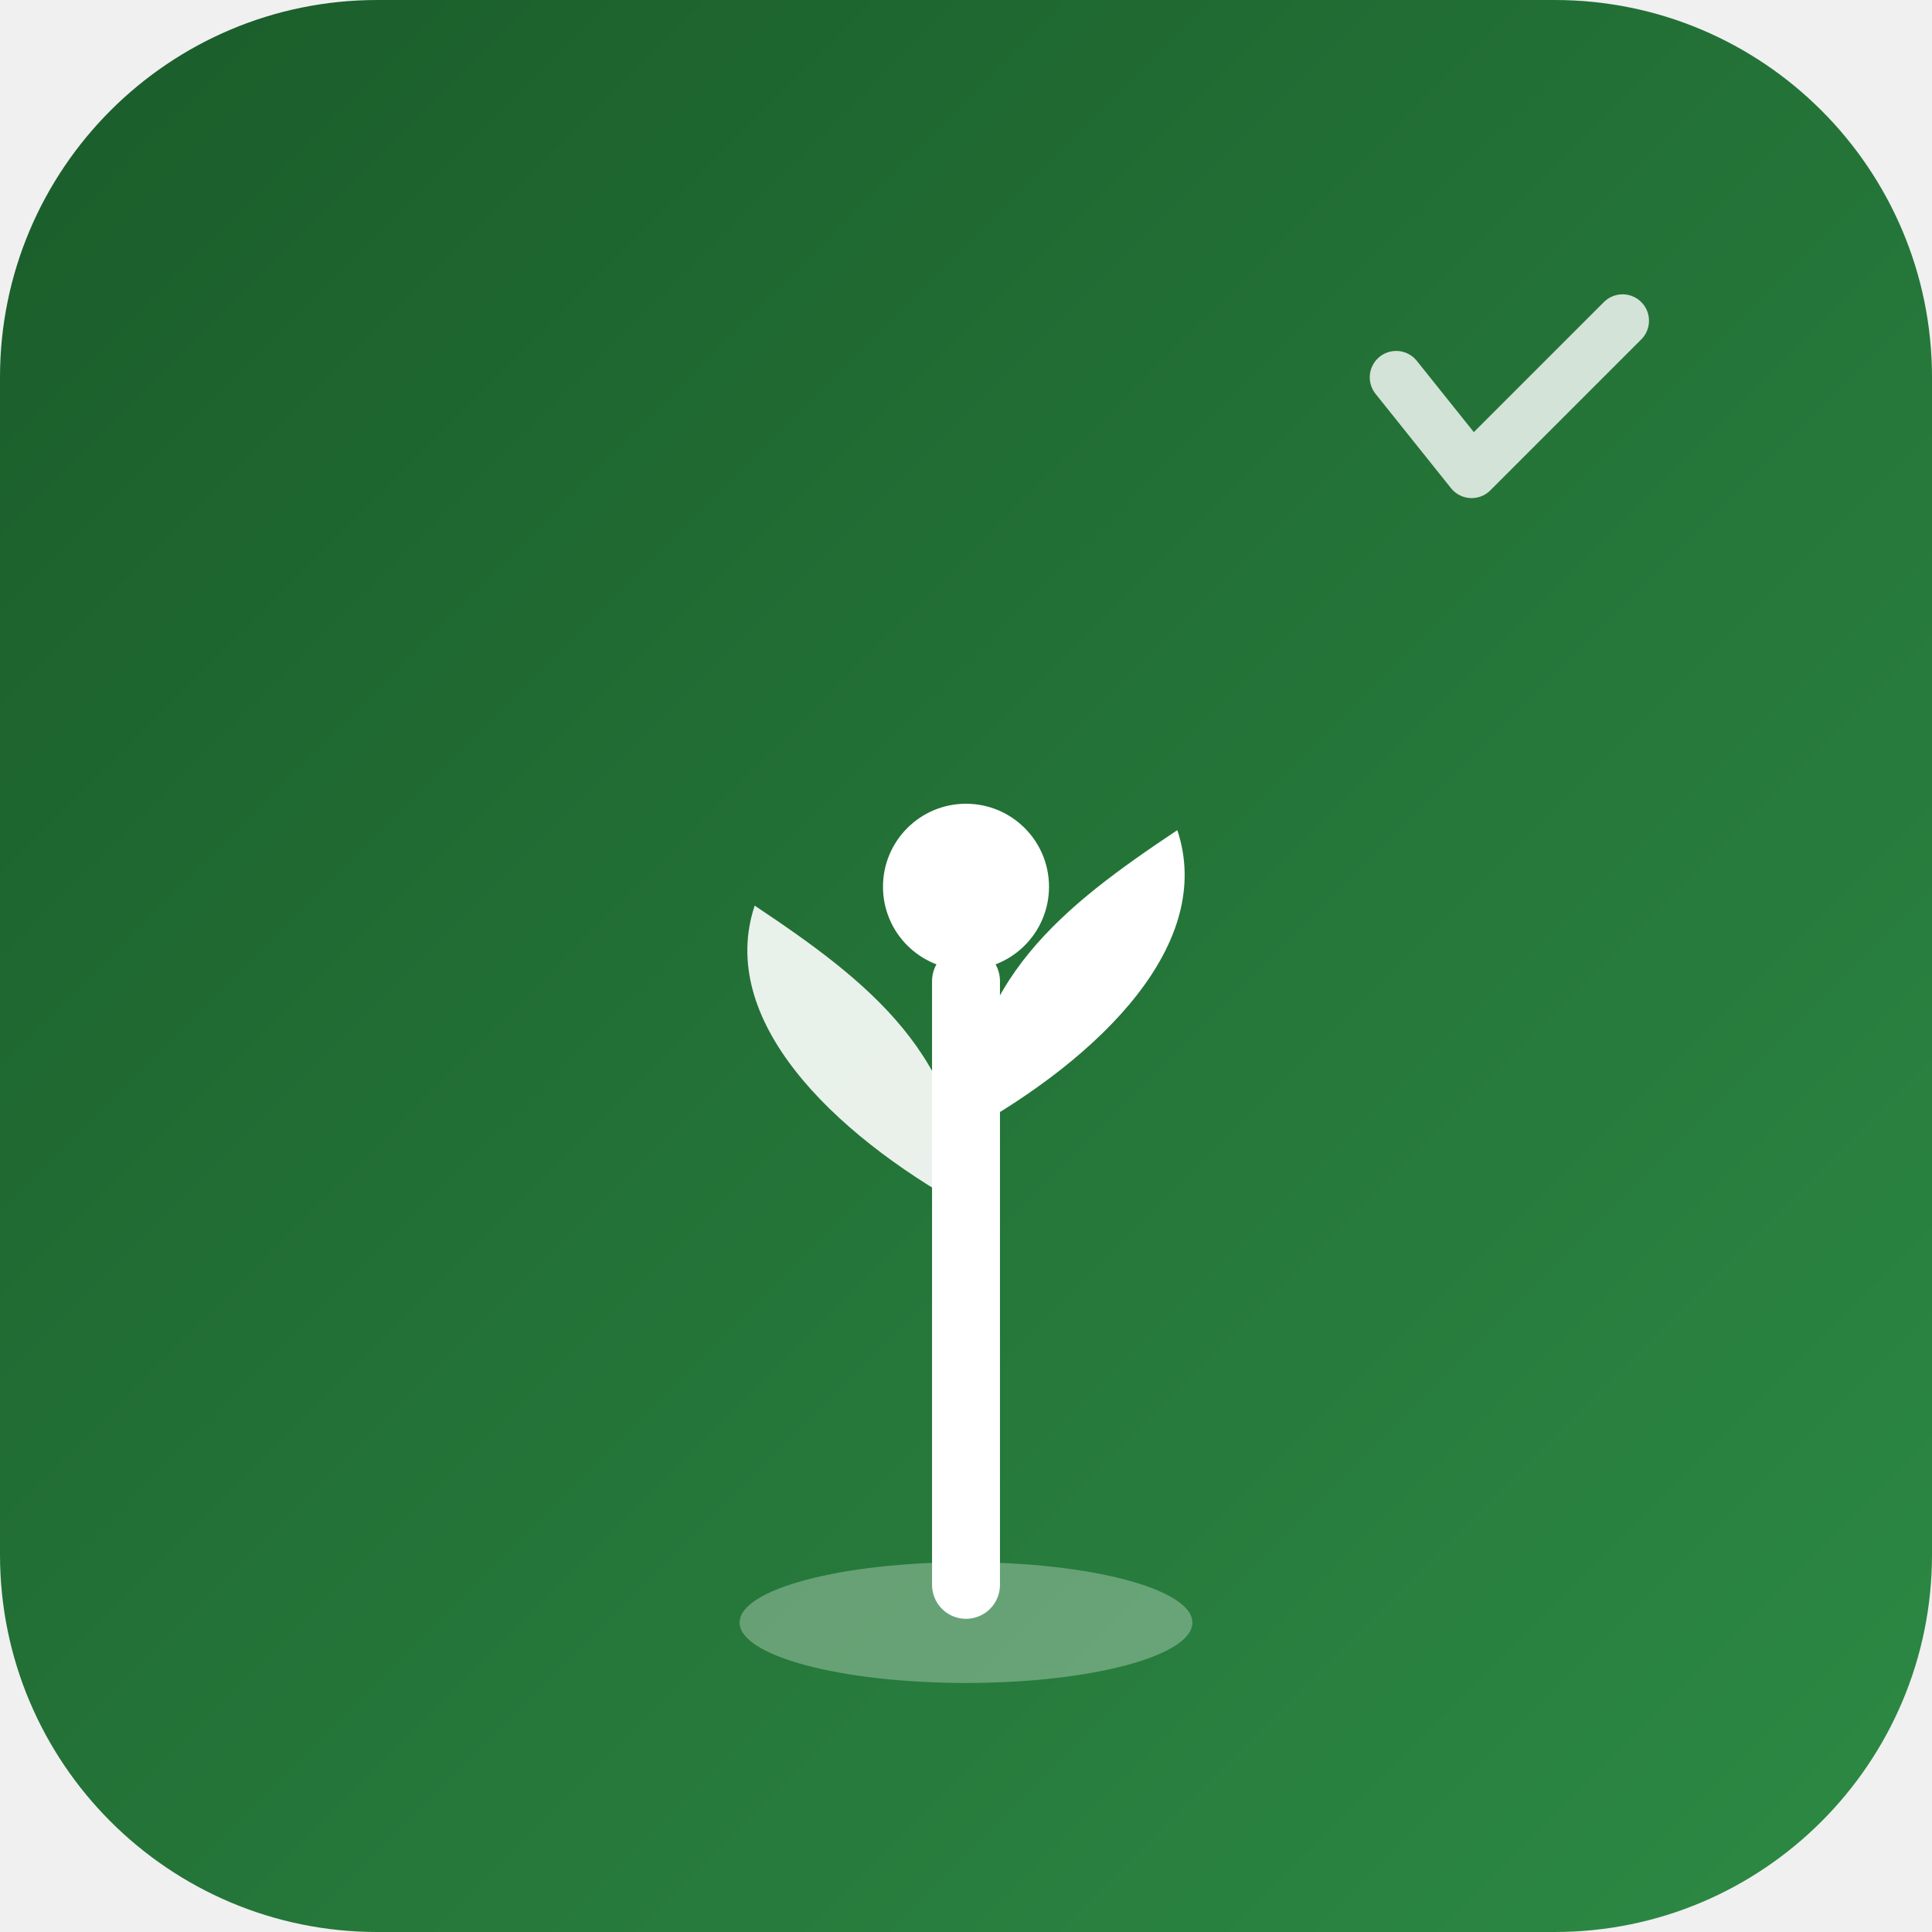
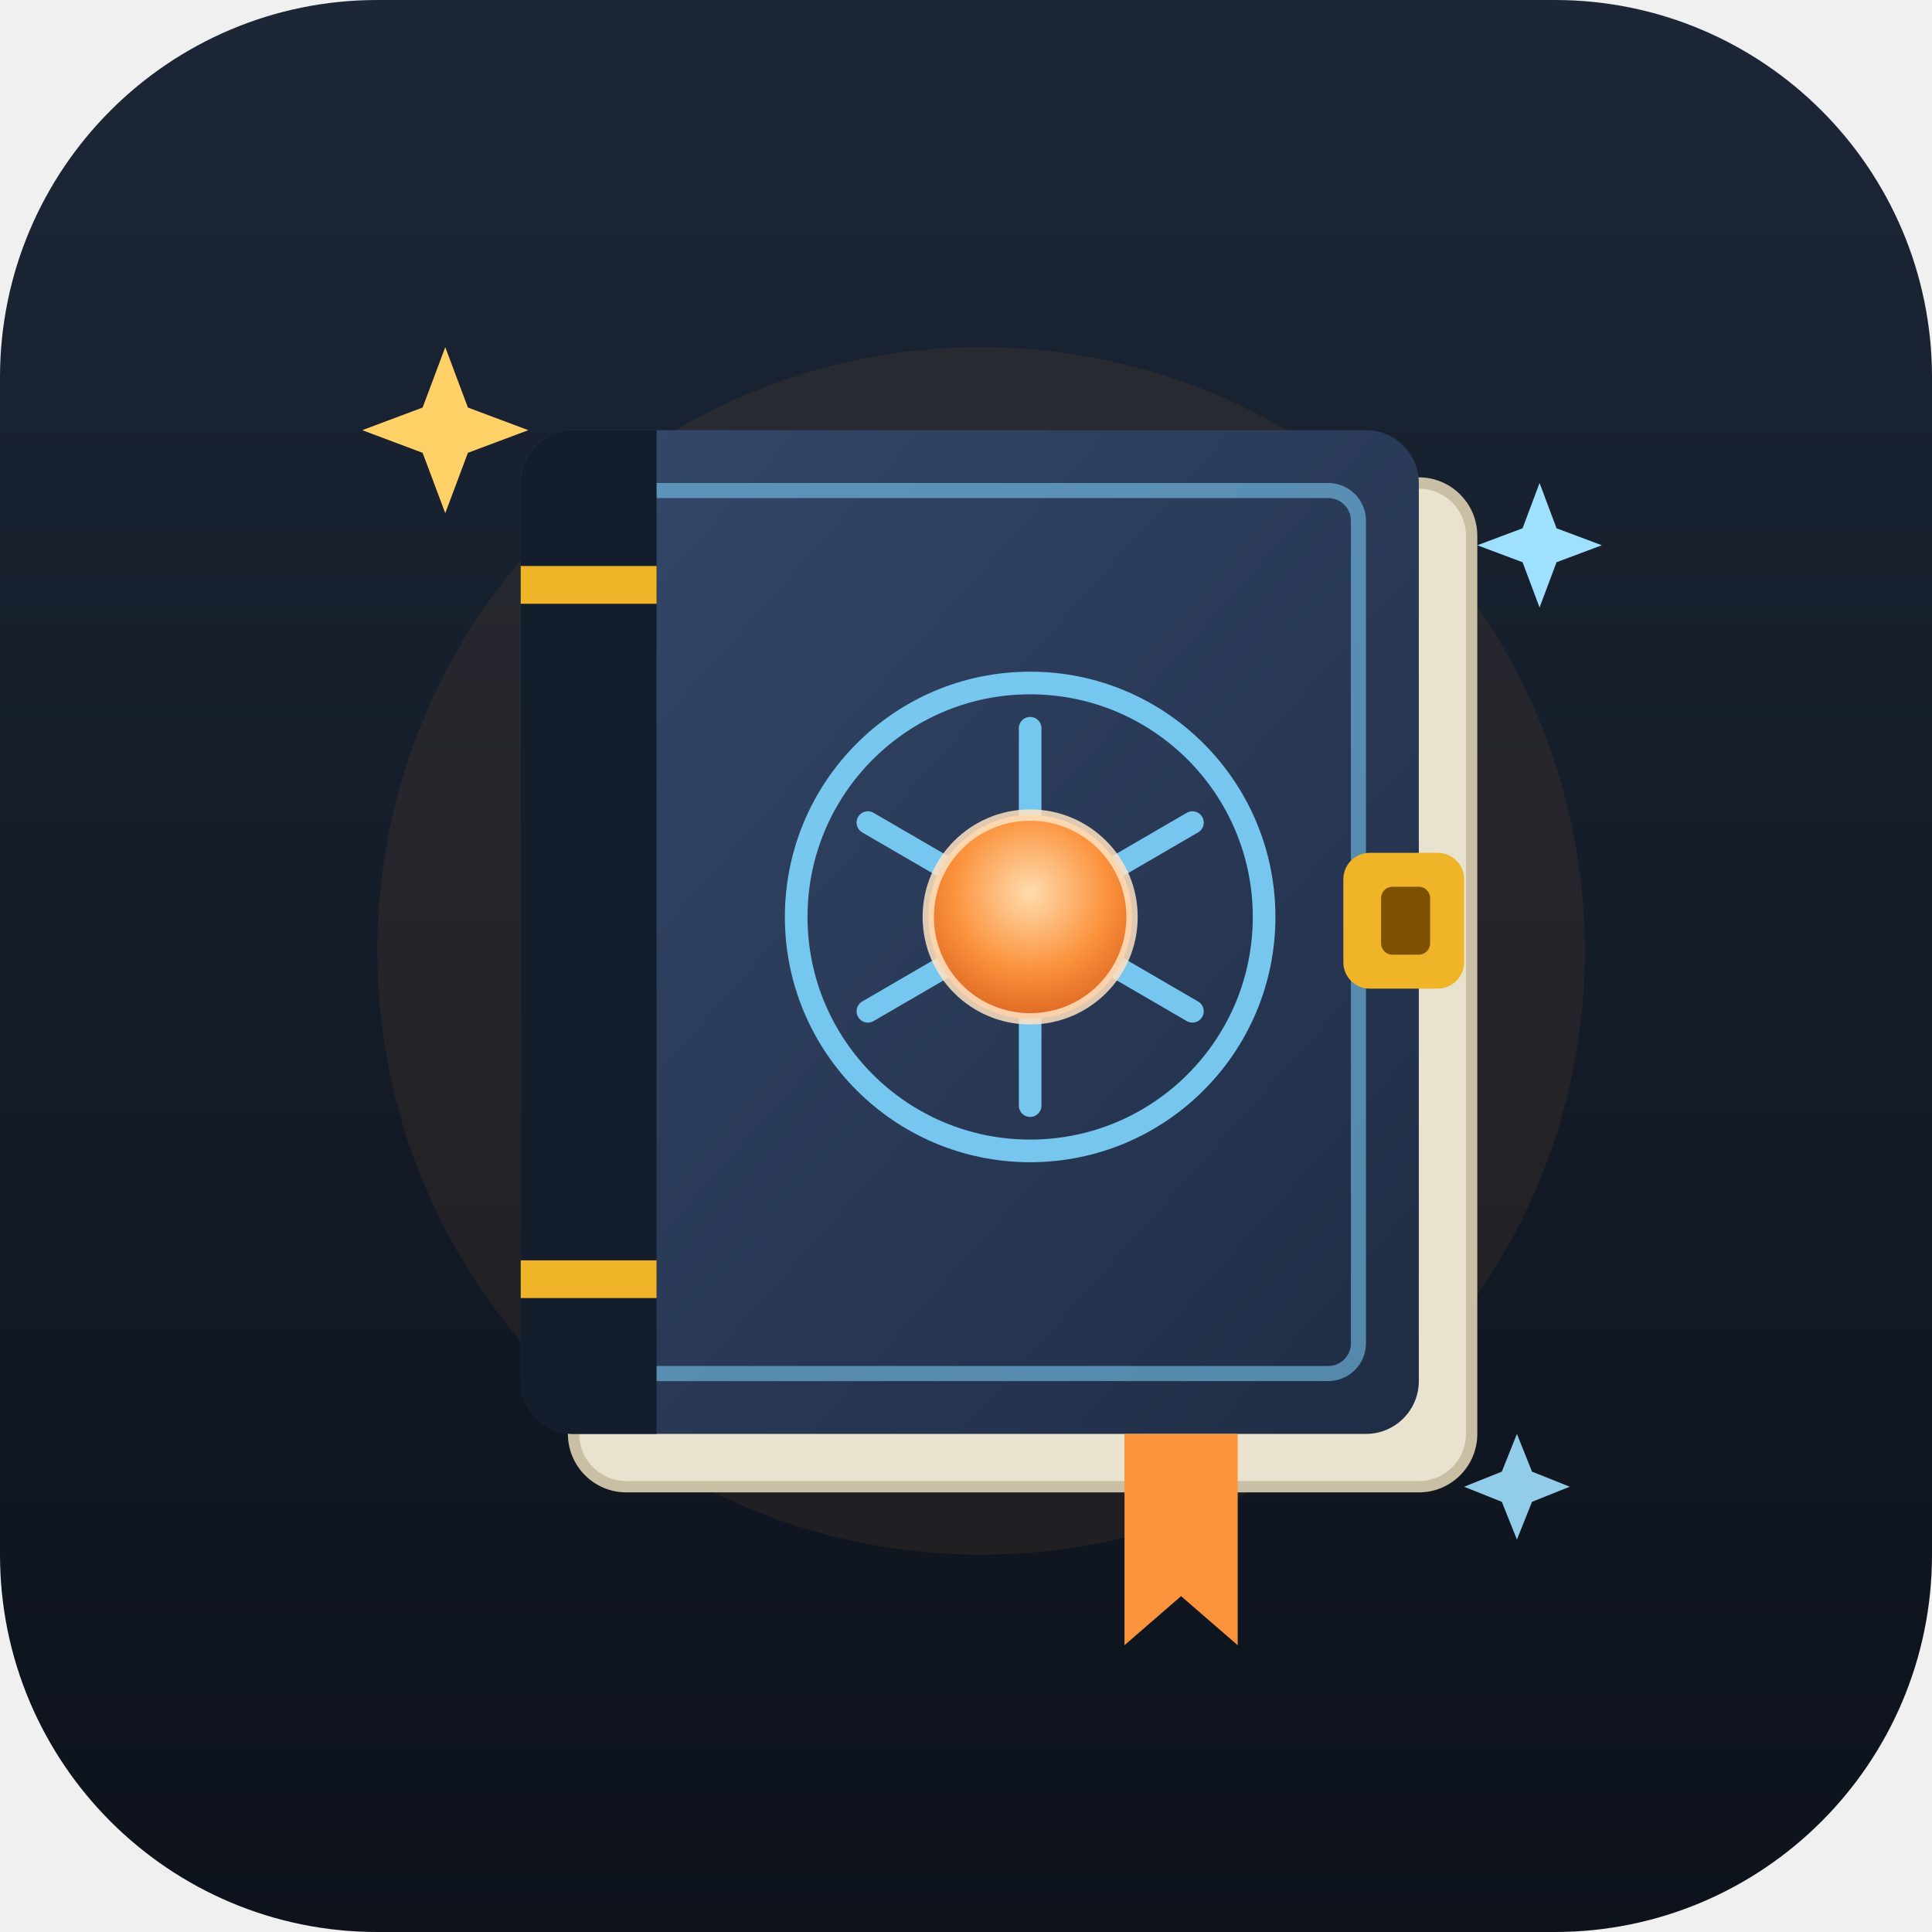
<svg xmlns="http://www.w3.org/2000/svg" viewBox="0 0 512 512">
  <defs>
-     <linearGradient id="bg" x1="0%" y1="0%" x2="100%" y2="100%">
-       <stop offset="0%" style="stop-color:#1a5c2a" />
-       <stop offset="100%" style="stop-color:#2d8a45" />
+     <linearGradient id="bg" x1="0" y1="0" x2="0" y2="1">
+       <stop offset="0" stop-color="#1c2636" />
+       <stop offset="1" stop-color="#0d121b" />
    </linearGradient>
+     <linearGradient id="cover" x1="0" y1="0" x2="1" y2="1">
+       <stop offset="0" stop-color="#35496b" />
+       <stop offset="1" stop-color="#1f2c45" />
+     </linearGradient>
+     <radialGradient id="gem" cx="0.5" cy="0.38" r="0.85">
+       <stop offset="0" stop-color="#ffdcae" />
+       <stop offset="0.45" stop-color="#fb923c" />
+       <stop offset="1" stop-color="#c2410c" />
+     </radialGradient>
  </defs>
  <rect width="512" height="512" rx="100" fill="url(#bg)" />
-   <path d="M256 420 C256 420 256 300 256 260" stroke="white" stroke-width="18" stroke-linecap="round" fill="none" />
-   <path d="M256 320 C220 300 190 270 200 240 C230 260 256 280 256 320Z" fill="white" opacity="0.9" />
-   <path d="M256 300 C292 280 322 250 312 220 C282 240 256 260 256 300Z" fill="white" />
-   <circle cx="256" cy="235" r="22" fill="white" />
-   <path d="M370 100 L390 125 L430 85" stroke="white" stroke-width="14" stroke-linecap="round" stroke-linejoin="round" fill="none" opacity="0.8" />
-   <ellipse cx="256" cy="430" rx="60" ry="16" fill="white" opacity="0.3" />
+   <circle cx="260" cy="252" r="160" fill="#fb923c" opacity="0.07" />
+   <rect x="152" y="128" width="238" height="266" rx="14" fill="#e9e2cf" />
+   <rect x="152" y="128" width="238" height="266" rx="14" fill="none" stroke="#c9bfa4" stroke-width="3" />
+   <rect x="138" y="114" width="238" height="266" rx="14" fill="url(#cover)" />
+   <rect x="154" y="130" width="206" height="234" rx="8" fill="none" stroke="#7dd3fc" stroke-opacity="0.55" stroke-width="4" />
+   <path d="M138 128 a14 14 0 0 1 14 -14 h22 v266 h-22 a14 14 0 0 1 -14 -14 Z" fill="#141d2c" />
+   <rect x="138" y="150" width="36" height="10" fill="#f0b429" />
+   <rect x="138" y="334" width="36" height="10" fill="#f0b429" />
+   <circle cx="273" cy="243" r="62" fill="none" stroke="#7dd3fc" stroke-width="6" opacity="0.92" />
+   <g stroke="#7dd3fc" stroke-width="6" stroke-linecap="round" opacity="0.92">
+     <line x1="273" y1="193" x2="273" y2="293" />
+     <line x1="230" y1="218" x2="316" y2="268" />
+     <line x1="230" y1="268" x2="316" y2="218" />
+   </g>
+   <circle cx="273" cy="243" r="27" fill="url(#gem)" />
+   <circle cx="273" cy="243" r="27" fill="none" stroke="#ffe3c2" stroke-width="3" opacity="0.85" />
+   <rect x="356" y="226" width="32" height="36" rx="7" fill="#f0b429" />
+   <rect x="366" y="235" width="13" height="18" rx="3" fill="#7c5200" />
+   <path d="M298 380 v56 l15 -13 l15 13 v-56 Z" fill="#fb923c" />
+   <path d="M118 92 l6 16 16 6 -16 6 -6 16 -6 -16 -16 -6 16 -6 Z" fill="#ffd166" />
+   <path d="M408 128 l4.5 12 12 4.5 -12 4.5 -4.5 12 -4.5 -12 -12 -4.5 12 -4.5 Z" fill="#9fe0ff" />
+   <path d="M402 380 l4 10 10 4 -10 4 -4 10 -4 -10 -10 -4 10 -4 Z" fill="#9fe0ff" opacity="0.9" />
</svg>
